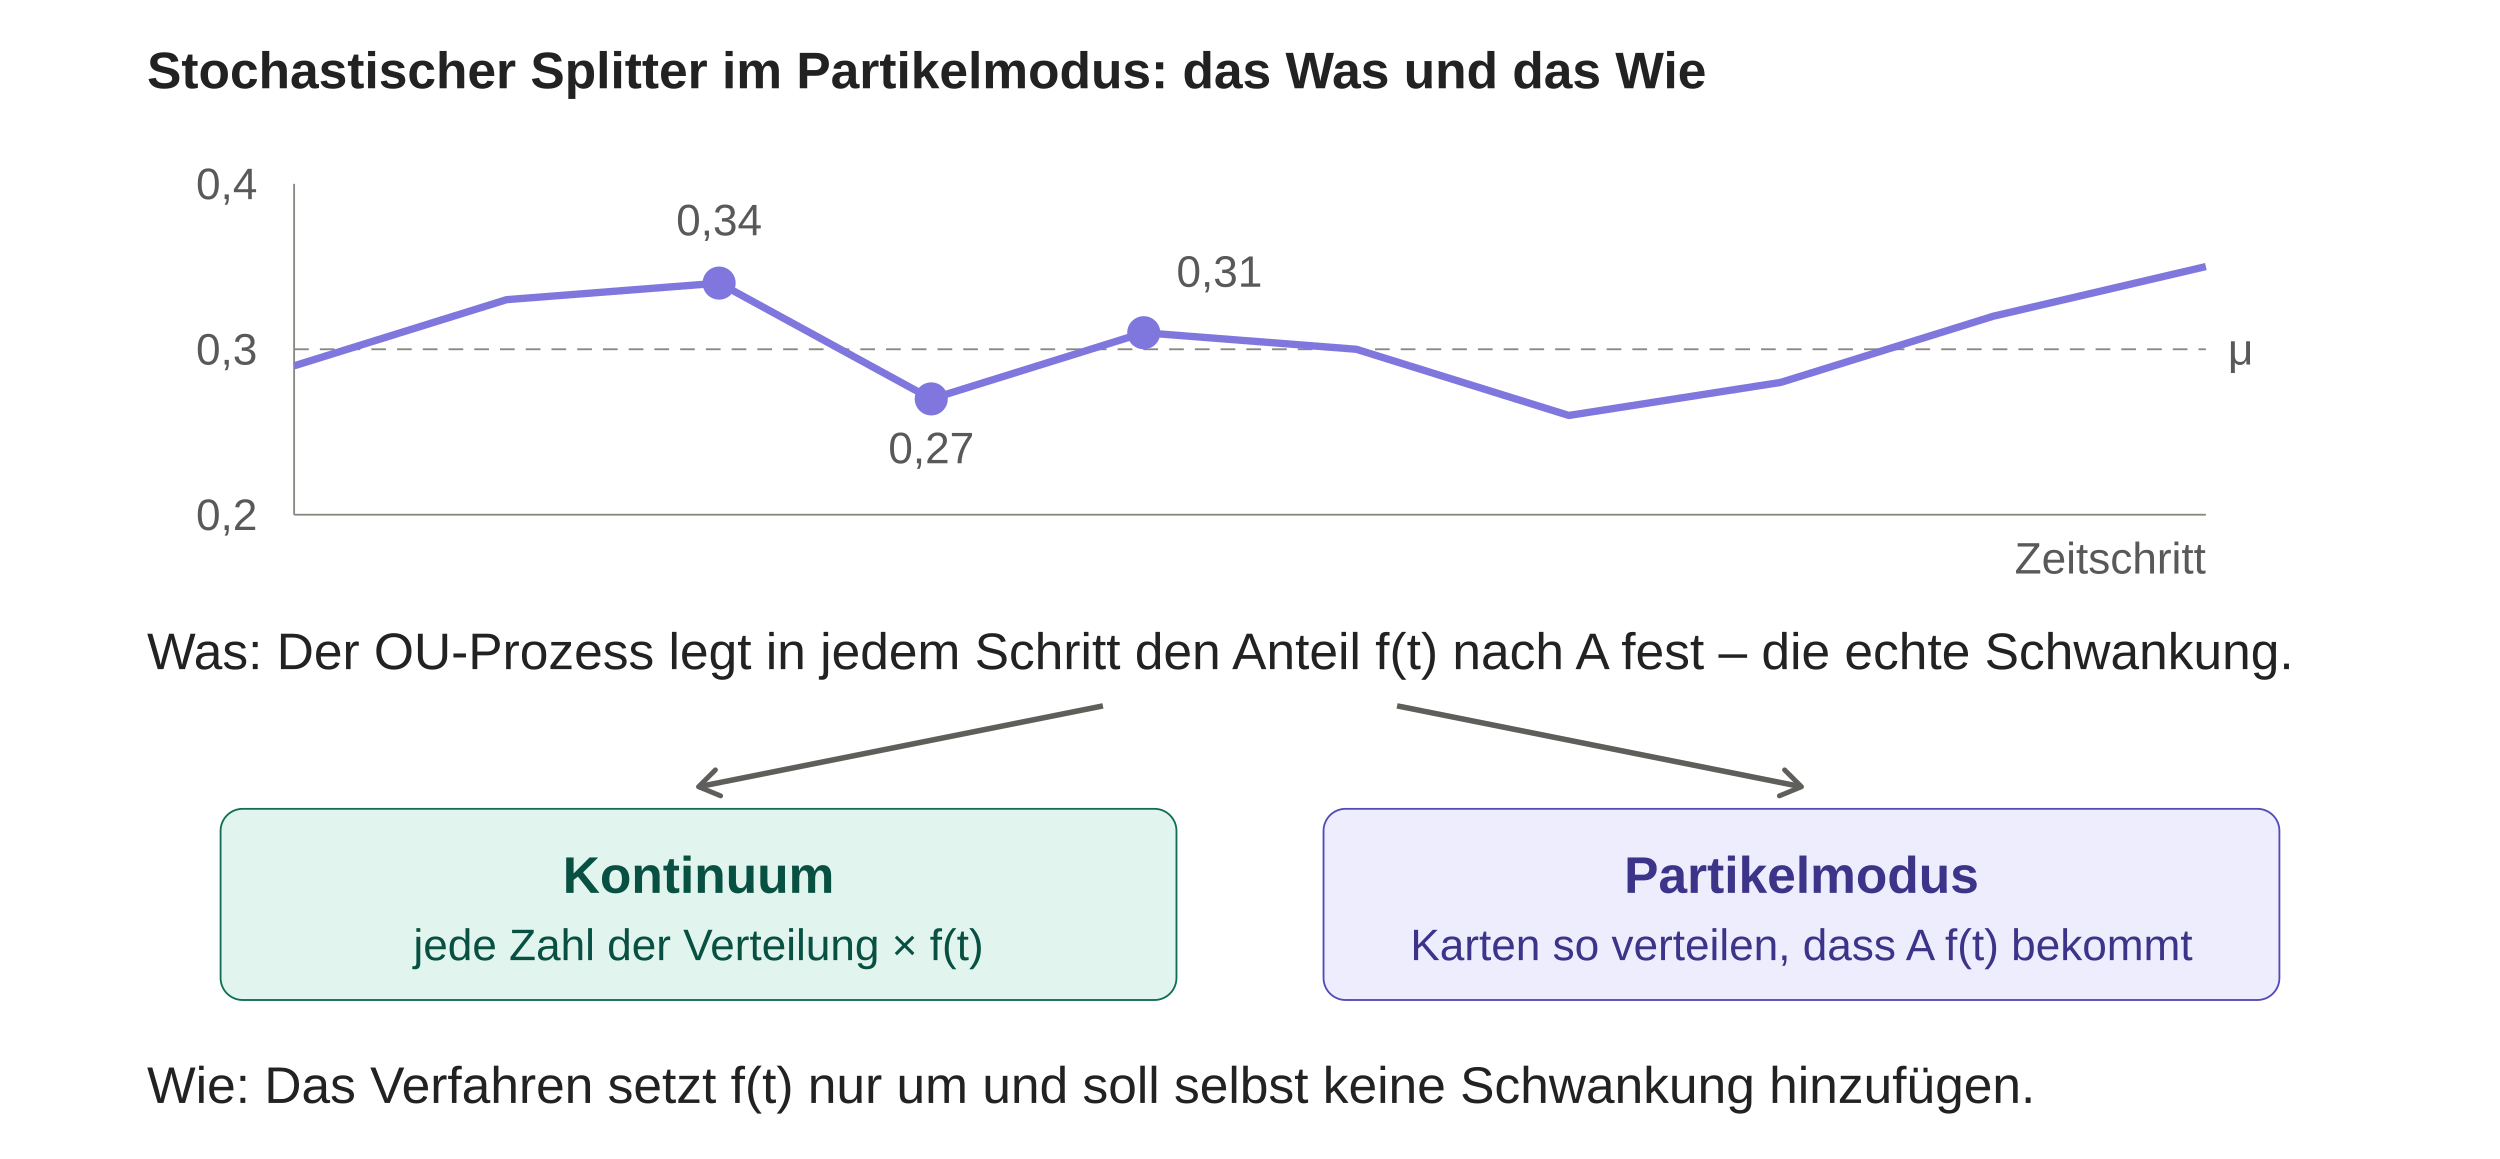
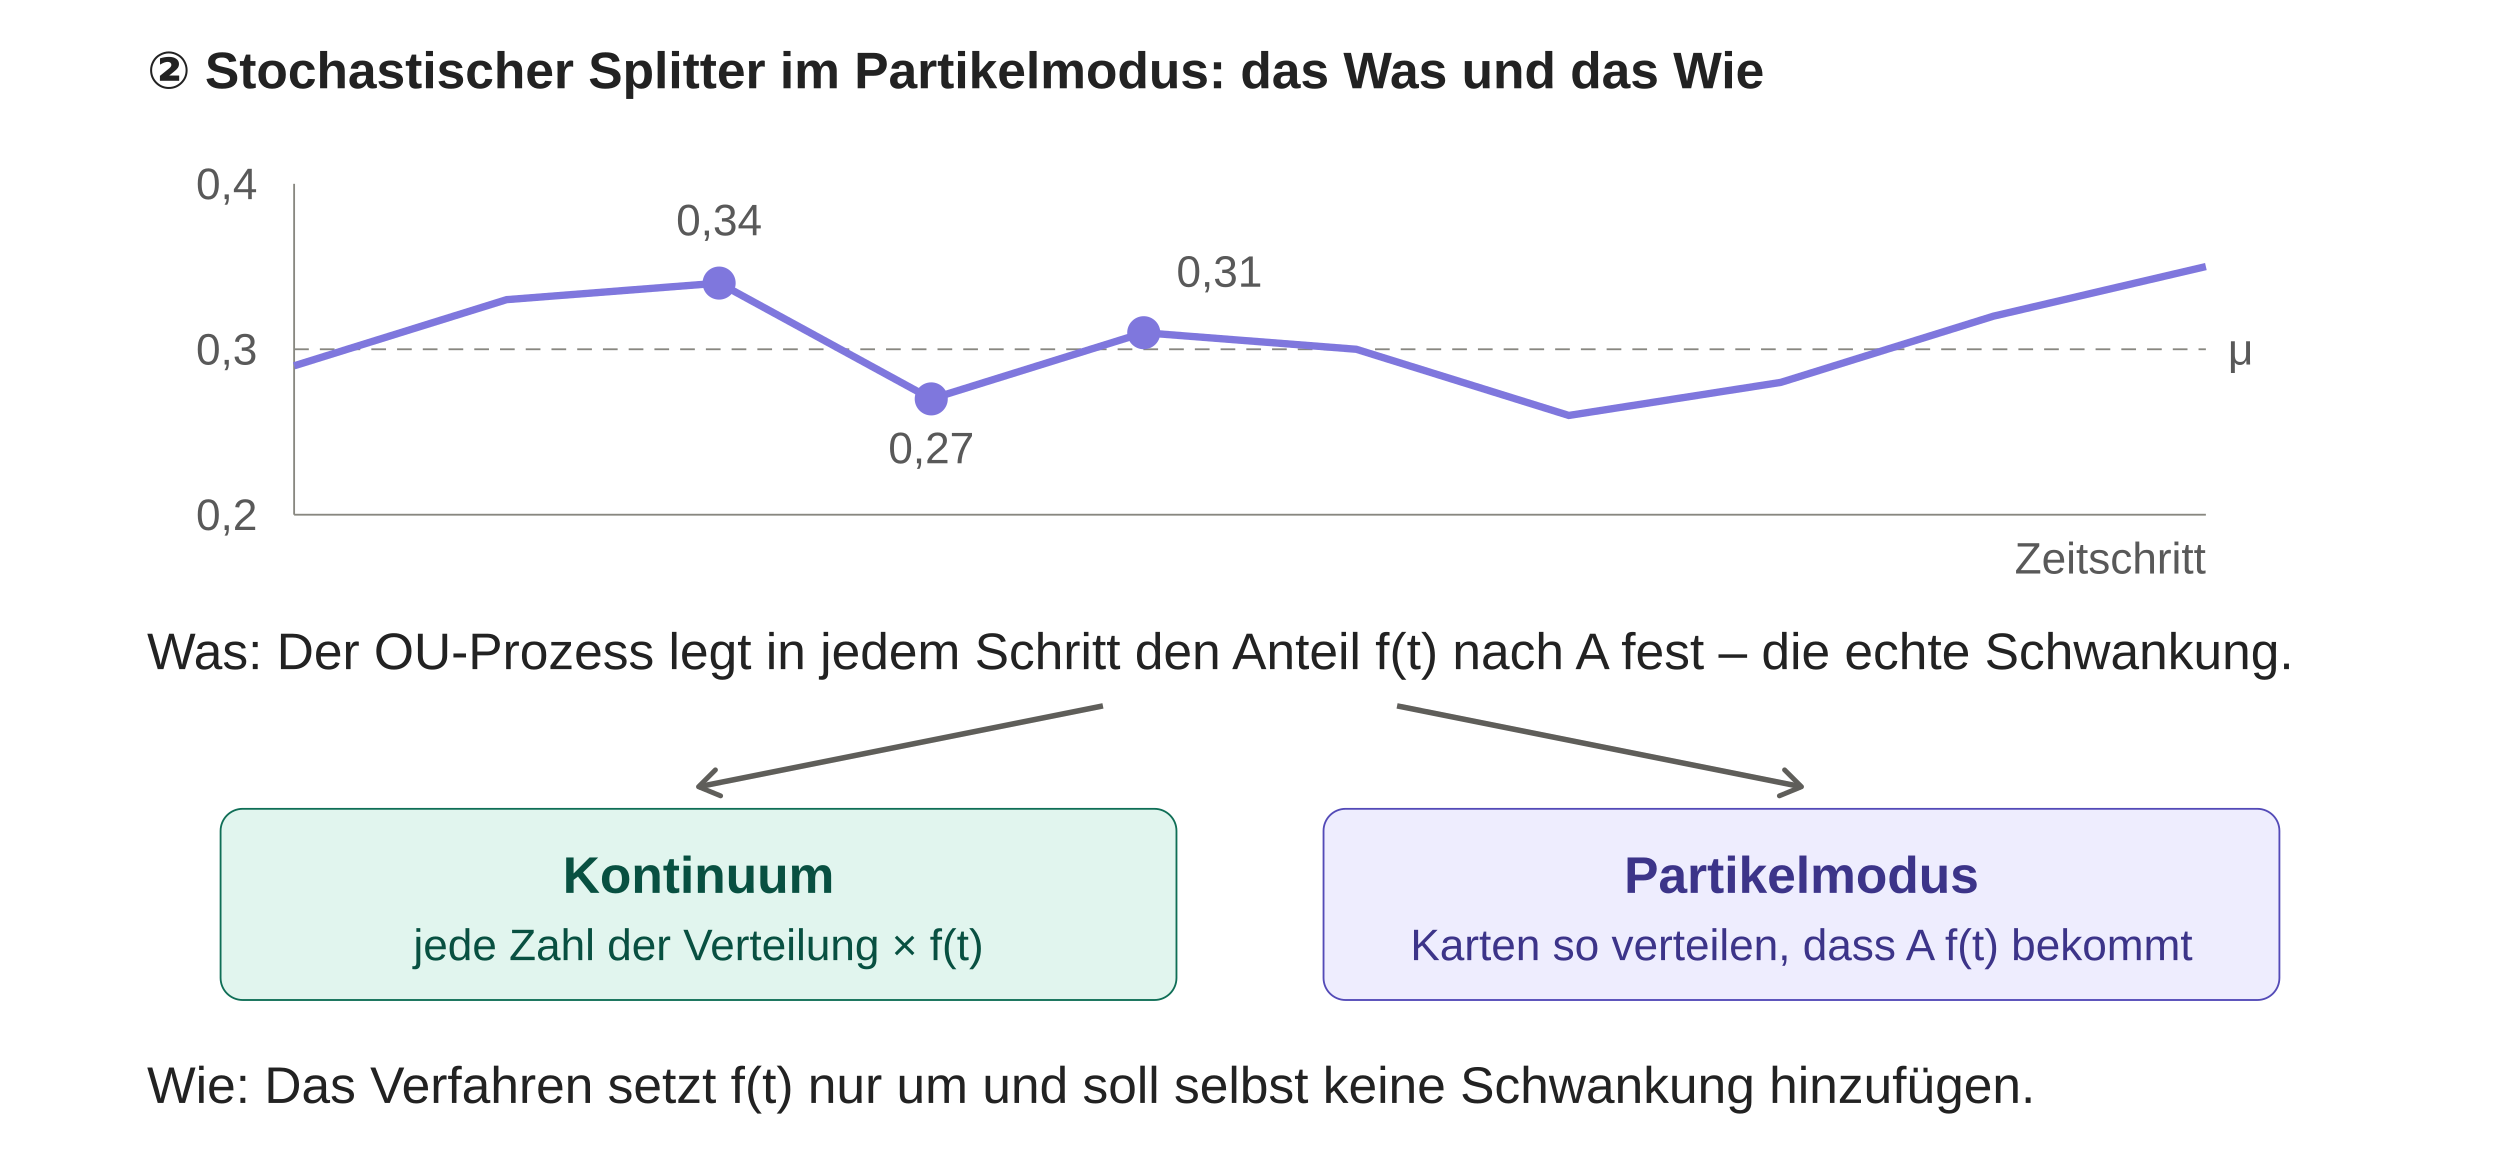
<svg xmlns="http://www.w3.org/2000/svg" width="680" height="315" viewBox="0 0 680 315">
  <style>
text { font-family: Calibri, Arial, sans-serif; }
.t { font-size: 14px; fill: #222222; }
.ts { font-size: 12px; fill: #595959; }
.th { font-size: 14px; font-weight: bold; fill: #222222; }
.c-amber rect, .c-amber circle, rect.c-amber, circle.c-amber { fill: #FAEEDA; stroke: #854F0B; }
.c-amber text { fill: #633806; }
.c-gray rect, .c-gray circle, rect.c-gray, circle.c-gray { fill: #F1EFE8; stroke: #5F5E5A; }
.c-gray text { fill: #444441; }
.box { fill: #F7F6F2; stroke: #B4B2A9; }
.arr { stroke: #5F5E5A; stroke-width: 1.5; fill: none; }
.c-red rect, rect.c-red { fill: #FCEBEB; stroke: #A32D2D; }
.c-red text { fill: #791F1F; }
.c-green rect, rect.c-green { fill: #EAF3DE; stroke: #3B6D11; }
.c-green text { fill: #27500A; }
.c-purple rect, rect.c-purple { fill: #EEEDFE; stroke: #534AB7; }
.c-purple text { fill: #3C3489; }
.c-teal rect, rect.c-teal { fill: #E1F5EE; stroke: #0F6E56; }
.c-teal text { fill: #085041; }
</style>
  <defs>
    <marker id="arrow" viewBox="0 0 10 10" refX="8" refY="5" markerWidth="6" markerHeight="6" orient="auto-start-reverse">
      <path d="M2 1L8 5L2 9" fill="none" stroke="#5F5E5A" stroke-width="1.5" stroke-linecap="round" stroke-linejoin="round" />
    </marker>
  </defs>
-   <text class="th" x="40" y="24">Stochastischer Splitter im Partikelmodus: das Was und das Wie</text>
+   <text class="th" x="40" y="24">② Stochastischer Splitter im Partikelmodus: das Was und das Wie</text>
  <text class="ts" x="70" y="50" text-anchor="end" dominant-baseline="central">0,4</text>
  <text class="ts" x="70" y="95" text-anchor="end" dominant-baseline="central">0,3</text>
  <text class="ts" x="70" y="140" text-anchor="end" dominant-baseline="central">0,2</text>
  <line x1="80" y1="140" x2="600" y2="140" stroke="#888780" stroke-width="0.5" />
  <line x1="80" y1="50" x2="80" y2="140" stroke="#888780" stroke-width="0.5" />
  <line x1="80" y1="95" x2="600" y2="95" stroke="#888780" stroke-width="0.5" stroke-dasharray="4 3" />
  <text class="ts" x="606" y="95" dominant-baseline="central">μ</text>
  <polyline points="80.0,99.5 137.8,81.5 195.6,77.0 253.3,108.5 311.1,90.5 368.9,95.0 426.7,113.0 484.4,104.0 542.2,86.0 600.0,72.5" fill="none" stroke="#7F77DD" stroke-width="2" />
  <circle cx="195.6" cy="77" r="4.5" fill="#7F77DD" />
  <circle cx="253.3" cy="108.5" r="4.5" fill="#7F77DD" />
  <circle cx="311.1" cy="90.5" r="4.5" fill="#7F77DD" />
  <text class="ts" x="195.6" y="64" text-anchor="middle">0,34</text>
  <text class="ts" x="253.3" y="126" text-anchor="middle">0,27</text>
  <text class="ts" x="320" y="78" text-anchor="start">0,31</text>
  <text class="ts" x="600" y="156" text-anchor="end">Zeitschritt</text>
  <text class="t" x="40" y="182">Was: Der OU-Prozess legt in jedem Schritt den Anteil f(t) nach A fest – die echte Schwankung.</text>
  <line x1="300" y1="192" x2="190" y2="214" class="arr" marker-end="url(#arrow)" />
  <line x1="380" y1="192" x2="490" y2="214" class="arr" marker-end="url(#arrow)" />
  <g class="c-teal">
    <rect x="60" y="220" width="260" height="52" rx="6" stroke-width="0.5" />
    <text class="th" x="190" y="238" text-anchor="middle" dominant-baseline="central">Kontinuum</text>
    <text class="ts" x="190" y="257" text-anchor="middle" dominant-baseline="central">jede Zahl der Verteilung × f(t)</text>
  </g>
  <g class="c-purple">
    <rect x="360" y="220" width="260" height="52" rx="6" stroke-width="0.5" />
    <text class="th" x="490" y="238" text-anchor="middle" dominant-baseline="central">Partikelmodus</text>
    <text class="ts" x="490" y="257" text-anchor="middle" dominant-baseline="central">Karten so verteilen, dass A f(t) bekommt</text>
  </g>
  <text class="t" x="40" y="300">Wie: Das Verfahren setzt f(t) nur um und soll selbst keine Schwankung hinzufügen.</text>
</svg>
